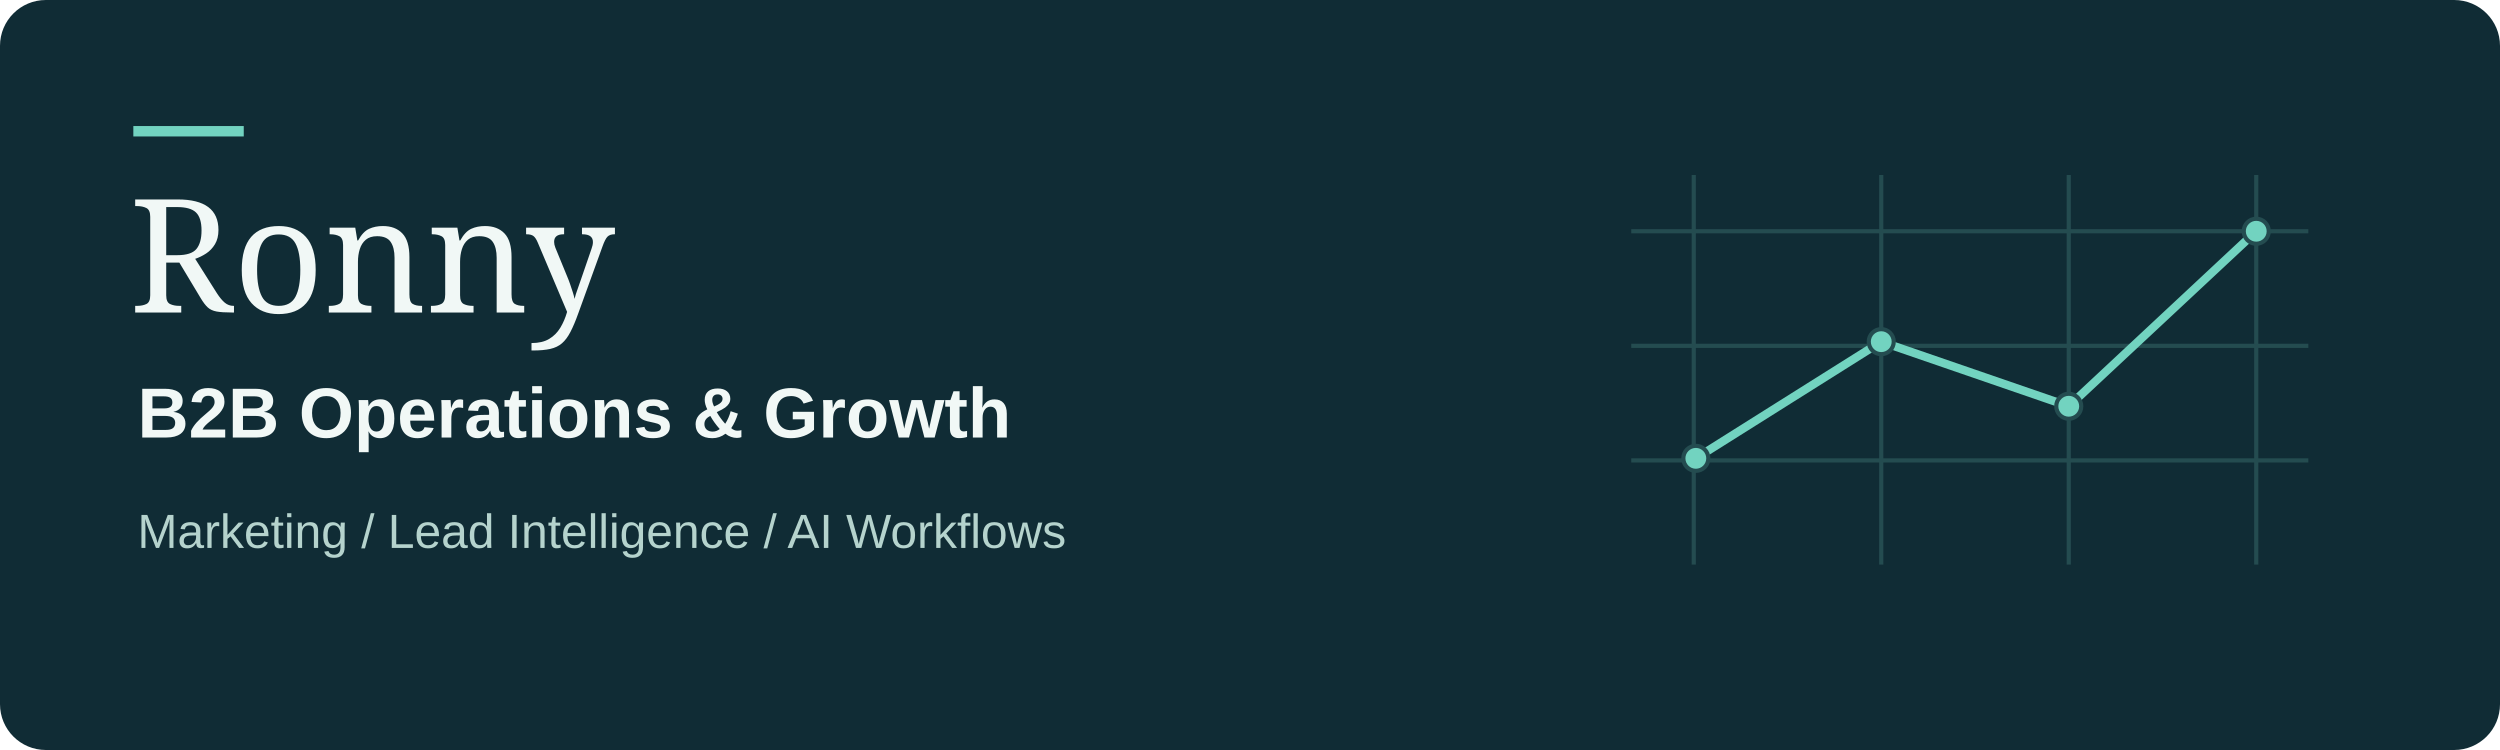
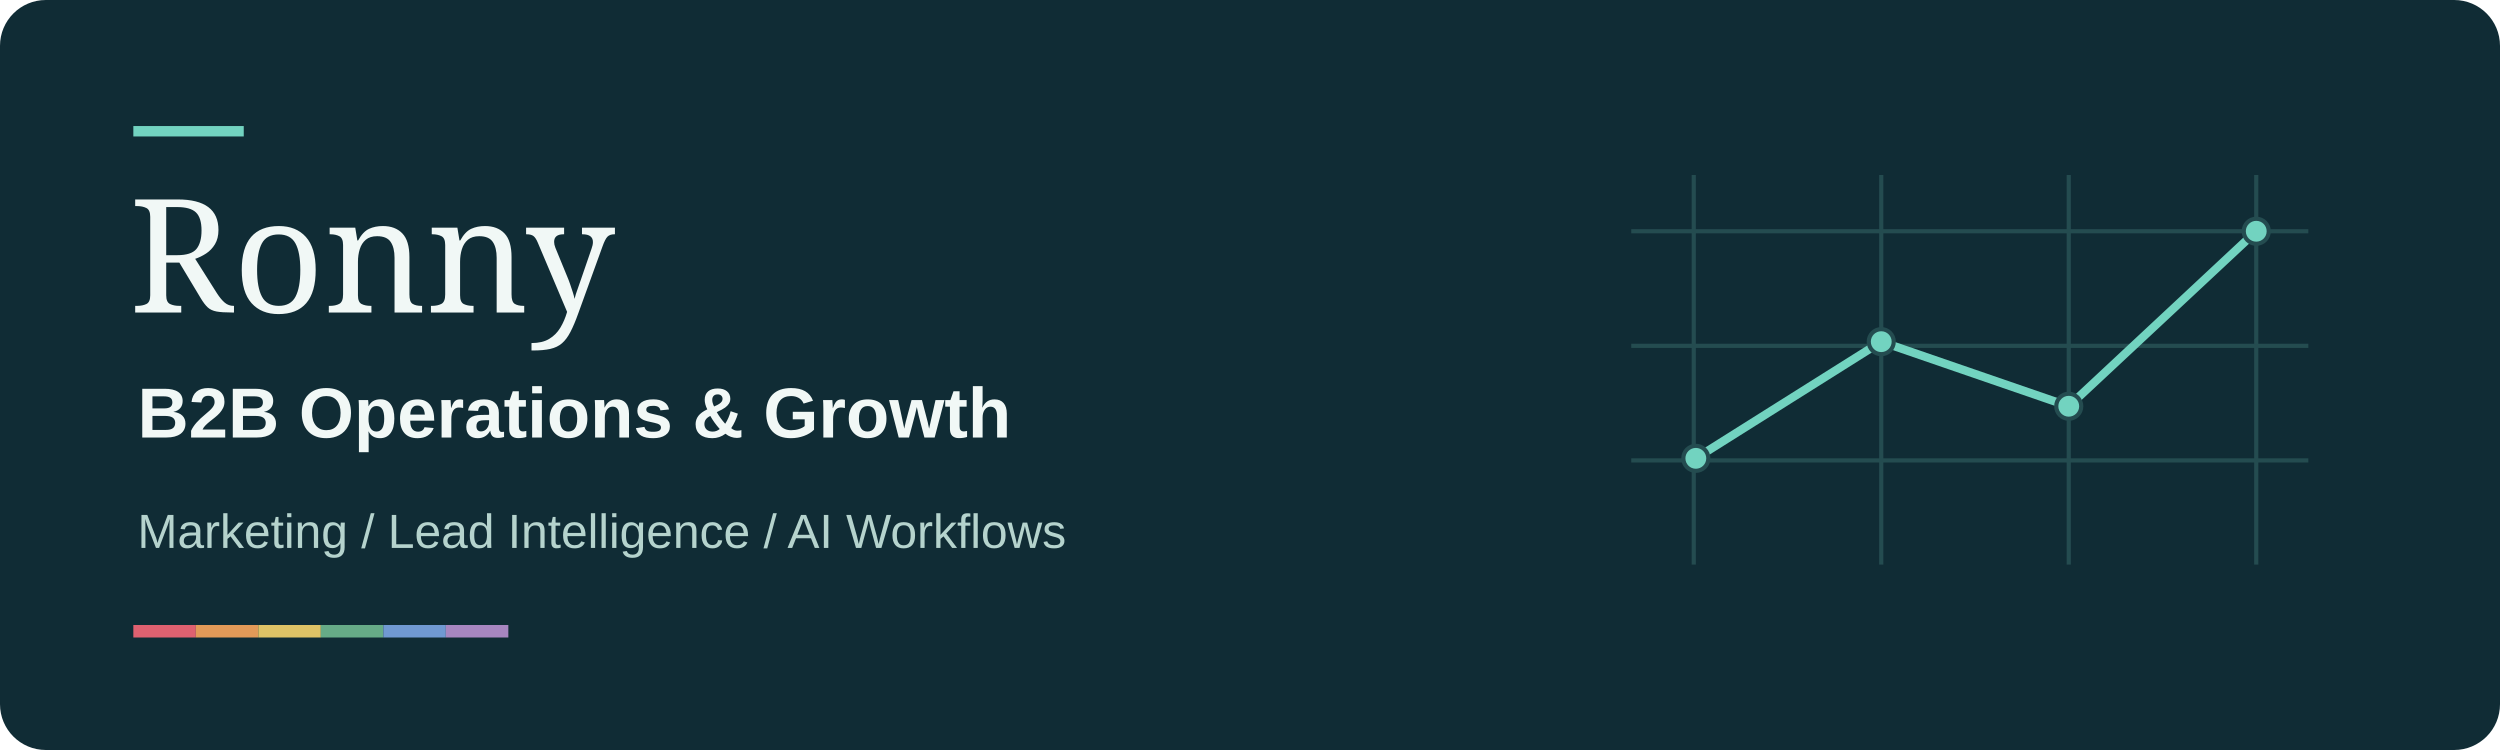
<svg xmlns="http://www.w3.org/2000/svg" width="1200" height="360" viewBox="0 0 1200 360" role="img" aria-labelledby="title desc">
  <rect width="1200" height="360" rx="22" fill="#102c35" />
  <path d="M64 63h53" stroke="#72d3c0" stroke-width="5" />
  <text x="62" y="150" fill="#f1f8f6" font-family="Georgia,serif" font-size="76">Ronny</text>
  <text x="66" y="210" fill="#f1f8f6" font-family="Arial,sans-serif" font-size="34" font-weight="700">B2B Operations &amp; Growth</text>
  <text x="66" y="263" fill="#b5d3cd" font-family="Arial,sans-serif" font-size="23">Marketing  /  Lead Intelligence  /  AI Workflows</text>
  <g fill="none" stroke="#244c50" stroke-width="2">
    <path d="M813 84v187M903 84v187M993 84v187M1083 84v187M783 111h325M783 166h325M783 221h325" />
    <path d="M814 220l89-56 90 31 90-84" stroke="#72d3c0" stroke-width="4" />
    <circle cx="814" cy="220" r="6" fill="#72d3c0" />
    <circle cx="903" cy="164" r="6" fill="#72d3c0" />
    <circle cx="993" cy="195" r="6" fill="#72d3c0" />
    <circle cx="1083" cy="111" r="6" fill="#72d3c0" />
  </g>
+   <g>
+     <rect x="64" y="300" width="30" height="6" fill="#df6170" />
+     <rect x="94" y="300" width="30" height="6" fill="#e29a58" />
+     <rect x="124" y="300" width="30" height="6" fill="#dec366" />
+     <rect x="154" y="300" width="30" height="6" fill="#66ab87" />
+     <rect x="184" y="300" width="30" height="6" fill="#7099d2" />
+     <rect x="214" y="300" width="30" height="6" fill="#a786c0" />
+   </g>
</svg>
